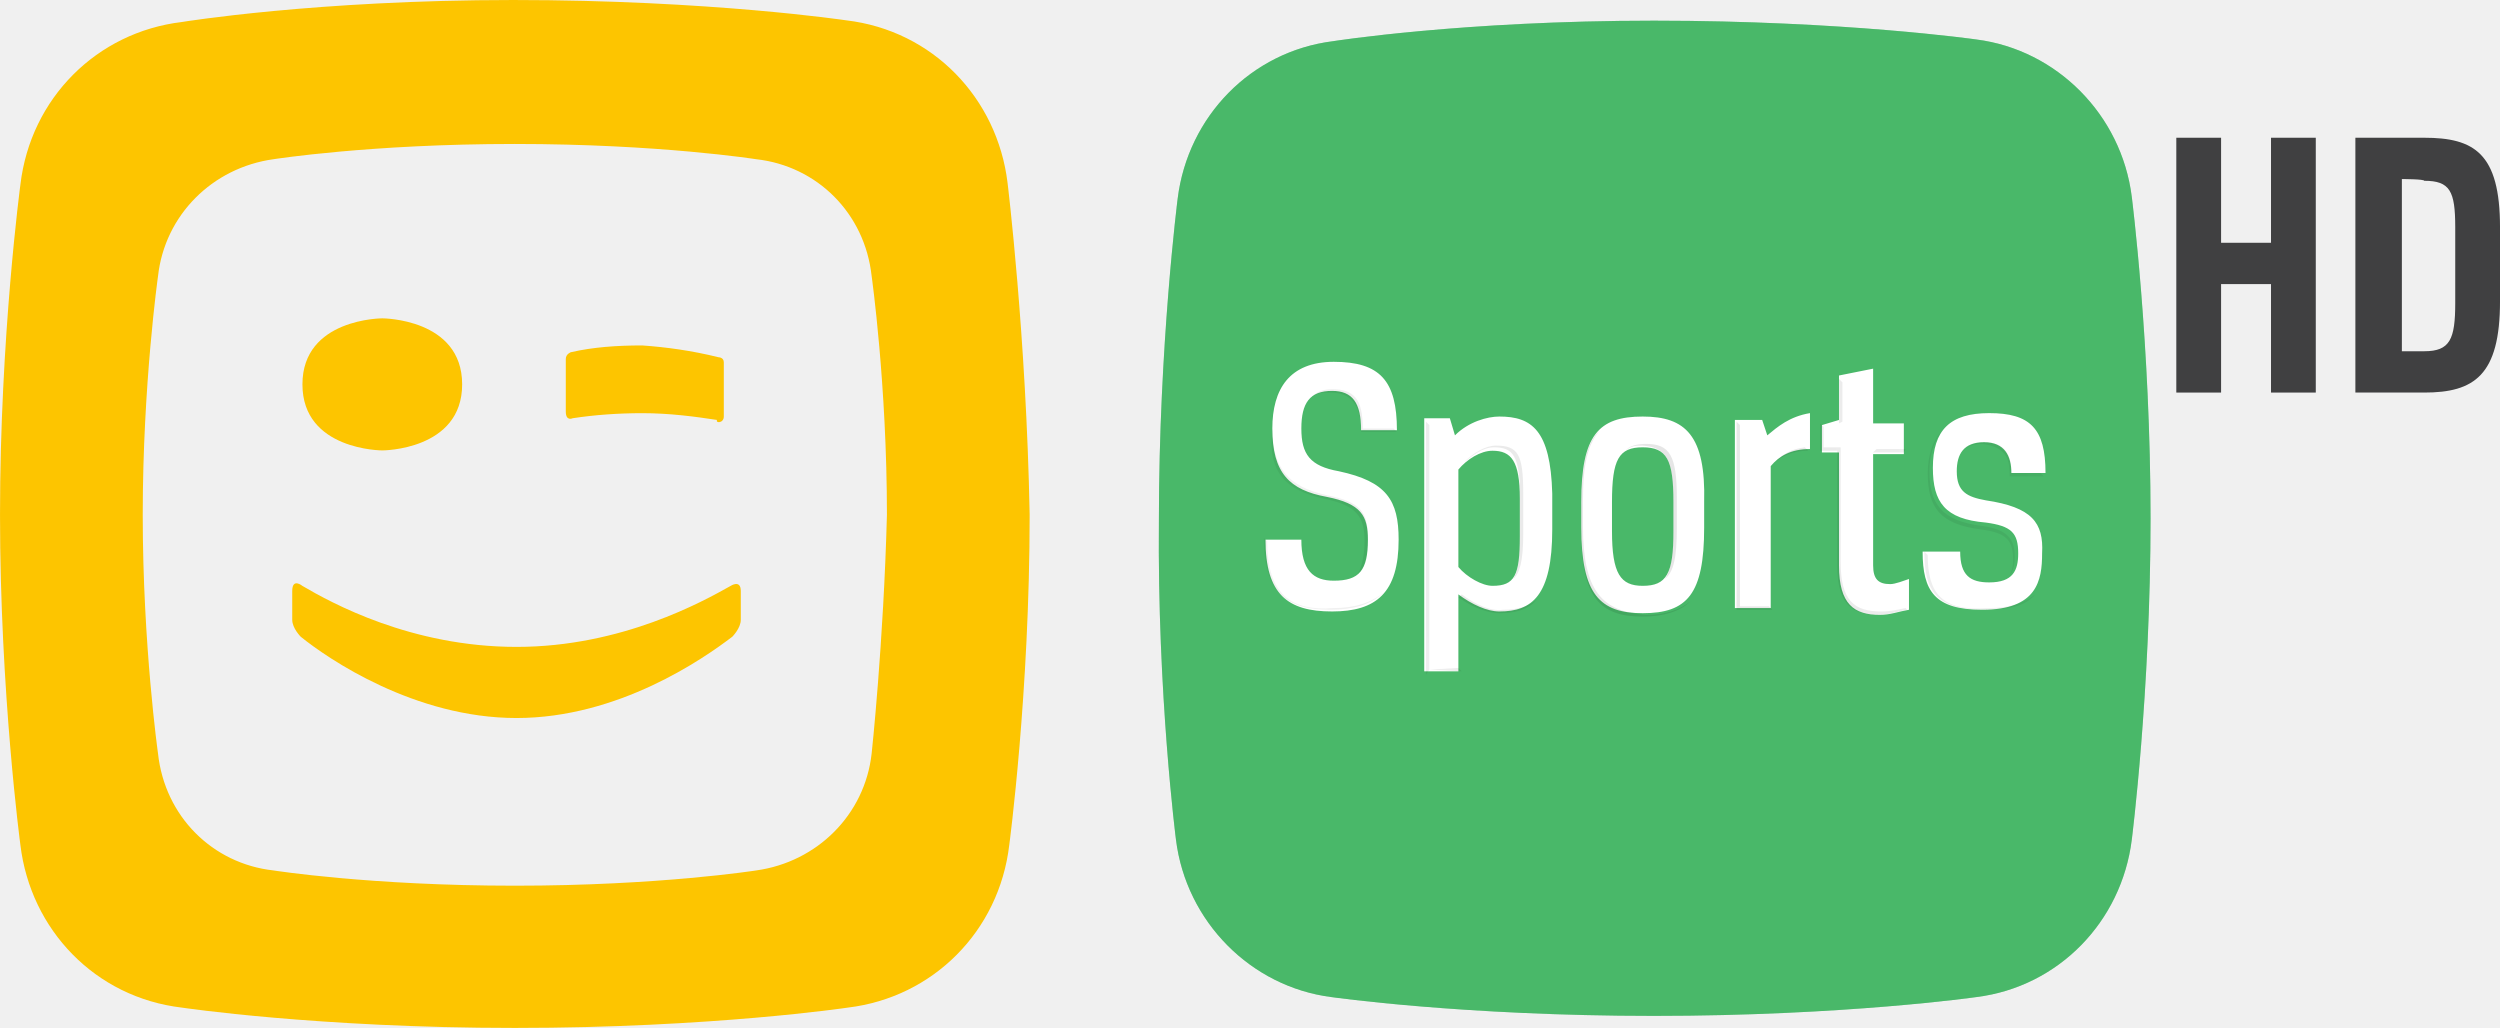
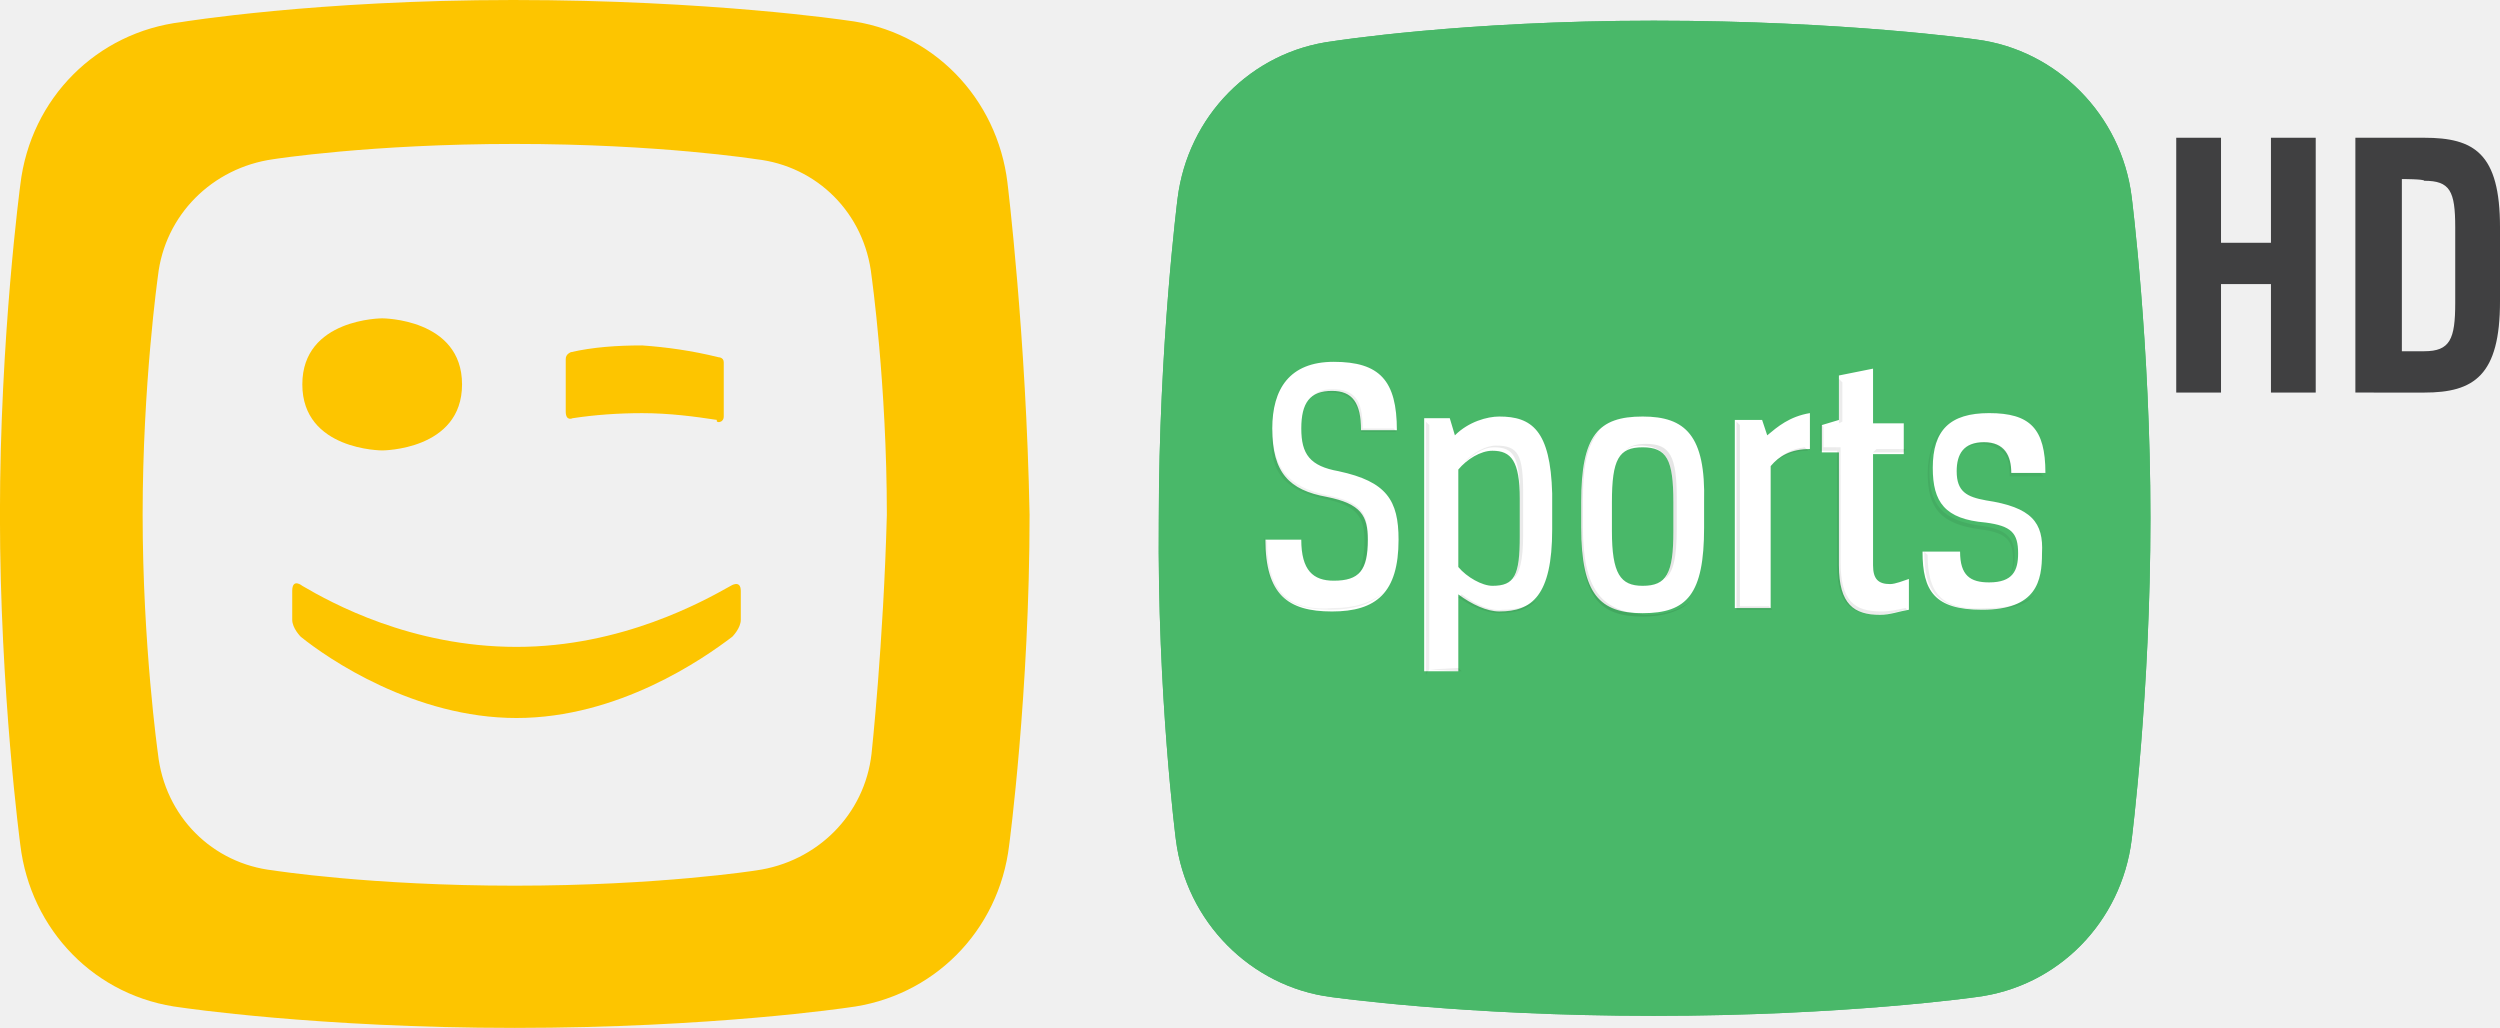
- <svg xmlns="http://www.w3.org/2000/svg" width="600.41" height="246.87" enable-background="new 0.413 343.238 522.681 251.003" version="1.1" viewBox=".413 343.24 600.41 246.87" xml:space="preserve">
-   <g transform="matrix(.9868 0 0 .98353 .005452 5.6531)">
-     <g fill="#fdc500">
-       <path d="m245.63 387.9c-2.481-20.676-18.194-37.216-39.284-39.697 0 0-33.081-4.962-81.049-4.962-47.967 0-80.635 5.375-80.635 5.375-20.676 2.481-36.803 18.608-39.284 39.698 0 0-4.962 37.216-4.962 80.635s4.962 80.636 4.962 80.636c2.481 20.675 18.195 37.216 39.284 39.697 0 0 33.081 4.962 81.049 4.962s81.049-4.962 81.049-4.962c20.676-2.481 36.803-18.608 39.283-39.697 0 0 4.963-37.217 4.963-80.636-0.827-43.832-5.376-81.049-5.376-81.049m-33.081 139.36c-1.654 14.887-13.232 26.465-28.119 28.532 0 0-23.57 3.722-58.719 3.722s-58.719-3.722-58.719-3.722c-14.887-1.654-26.465-13.232-28.119-28.532 0 0-3.722-26.465-3.722-58.306s3.722-58.306 3.722-58.306c1.654-14.887 13.232-26.465 28.119-28.532 0 0 23.57-3.722 58.719-3.722s58.719 3.722 58.719 3.722c14.887 1.654 26.465 13.232 28.119 28.532 0 0 3.722 26.465 3.722 58.306-0.827 31.427-3.722 58.306-3.722 58.306" />
-       <path d="m176.57 444.96v-13.233c0-1.241-1.241-1.241-1.241-1.241-6.616-1.653-12.818-2.48-18.607-2.895-6.203 0-11.992 0.414-17.368 1.654 0 0-1.24 0.414-1.24 1.654v12.818c0 2.481 1.654 1.654 1.654 1.654 5.375-0.827 11.165-1.24 16.954-1.24 6.616 0 12.818 0.827 18.194 1.654-0.414 0.828 1.654 0.828 1.654-0.825" />
-       <path d="m112.89 437.1c0-16.127-19.435-16.127-19.435-16.127s-19.436 0-19.436 16.127 19.436 16.127 19.436 16.127 19.435 0 19.435-16.127" />
-       <path d="m126.12 518.57c-24.811 0-45.899-14.474-52.516-19.849 0 0-2.068-2.068-2.068-4.136v-7.029c0-3.309 2.481-1.241 2.481-1.241 7.03 4.136 26.465 14.887 52.103 14.887s45.486-11.165 52.103-14.887c0 0 2.481-1.653 2.481 1.241v7.029c0 2.067-2.067 4.136-2.067 4.136-7.03 5.375-27.705 19.849-52.517 19.849" />
-     </g>
-   </g>
-   <g transform="matrix(.99129 0 0 .99313 -1.6413 .75242)">
-     <path d="m286.98 547.93c2.48 19.849 18.194 35.562 37.629 38.043 0 0 31.841 4.549 78.154 4.549s78.154-4.549 78.154-4.549c19.849-2.481 35.148-18.194 37.63-38.043 0 0 4.548-35.563 4.548-77.741s-4.548-77.74-4.548-77.74c-2.481-19.849-18.195-35.563-37.63-38.043 0 0-31.841-4.549-78.154-4.549s-77.74 4.962-77.74 4.962c-19.849 2.481-35.148 18.194-37.63 38.043 0 0-4.549 35.563-4.549 77.741-0.413 42.179 4.136 77.327 4.136 77.327z" fill="#49b869" />
-     <g opacity=".35">
-       <path d="m286.98 547.93c2.48 19.849 18.194 35.562 37.629 38.043 0 0 31.841 4.549 78.154 4.549s78.154-4.549 78.154-4.549c19.849-2.481 35.148-18.194 37.63-38.043 0 0 4.548-35.563 4.548-77.741s-4.548-77.74-4.548-77.74c-2.481-19.849-18.195-35.563-37.63-38.043 0 0-31.841-4.549-78.154-4.549s-77.74 4.962-77.74 4.962c-19.849 2.481-35.148 18.194-37.63 38.043 0 0-4.549 35.563-4.549 77.741-0.413 42.179 4.136 77.327 4.136 77.327z" fill="#49b869" />
-     </g>
-   </g>
-   <g transform="translate(0 -4.134)" />
-   <g transform="matrix(.99129 0 0 .99313 -1.8605 38.329)">
-     <path d="m400.28 407.75c-10.751 0-14.886 4.549-14.886 20.676v6.203c0 16.127 4.548 20.676 14.886 20.676 10.752 0 14.887-4.549 14.887-20.676v-6.203c0.413-16.127-4.55-20.676-14.887-20.676zm7.443 27.706c0 10.338-1.654 13.232-7.443 13.232-5.375 0-7.443-2.895-7.443-13.232v-7.03c0-10.338 1.654-13.232 7.443-13.232s7.443 2.895 7.443 13.232zm-81.049-14.474c-7.029-1.24-9.097-4.135-9.097-10.338 0-6.202 2.067-9.097 7.443-9.097 4.962 0 7.029 2.895 7.029 9.511h8.684c0-11.992-4.135-16.541-15.3-16.541-10.751 0-14.887 6.616-14.887 16.127 0 10.752 4.136 14.887 13.232 16.541 8.271 1.654 9.925 4.549 9.925 10.338 0 7.443-2.067 9.924-8.271 9.924-4.962 0-7.856-2.48-7.856-9.924h-8.684c0 13.232 5.375 17.367 16.127 17.367 10.751 0 16.127-4.549 16.127-17.367 2e-3 -9.51-2.893-14.059-14.472-16.541zm38.871-13.232c-2.896 0-7.443 1.24-10.752 4.549l-1.24-4.135h-6.203v61.2h8.271v-18.608c3.309 2.48 7.029 4.135 9.925 4.135 7.856 0 12.818-3.722 12.818-19.849v-8.684c-0.414-15.3-4.962-18.608-12.819-18.608zm4.962 28.946c0 9.511-1.241 11.992-6.616 11.992-2.481 0-6.203-2.068-8.271-4.549v-23.57c2.067-2.481 5.376-4.549 8.271-4.549 4.549 0 6.616 2.48 6.616 11.578zm59.959-24.397-1.24-3.722h-6.616v45.486h8.684v-34.321c2.067-2.481 4.962-4.136 9.511-4.136v-8.684c-4.963 0.828-7.858 3.309-10.339 5.377zm52.93 15.714c-4.548-0.827-7.029-2.067-7.029-7.03 0-4.135 1.654-7.029 6.616-7.029s6.616 3.308 6.616 7.443h8.271c0-10.752-3.722-14.474-13.646-14.474-9.511 0-13.646 4.136-13.646 13.232 0 8.271 2.895 12.406 12.818 13.232 6.203 0.827 7.857 2.481 7.857 7.443 0 4.136-1.241 7.03-7.03 7.03-4.549 0-7.029-1.654-7.029-7.443h-9.098c0 9.511 2.895 14.06 14.473 14.06 13.232 0 14.474-7.03 14.474-13.646 0.412-7.443-2.482-11.165-13.647-12.818zm-27.292 15.712v-26.878h7.443v-7.443h-7.443v-13.232l-8.27 1.654v10.751l-4.136 1.24v6.616h4.136v27.292c0 9.511 3.722 11.992 9.924 11.992 2.481 0 4.549-0.827 7.03-1.24v-7.443c-1.241 0.413-3.309 1.24-4.549 1.24-2.894 0-4.135-1.24-4.135-4.549z" fill="#fff" />
-     <linearGradient id="a" x1="373.34" x2="600.81" y1="1817.1" y2="1854.5" gradientTransform="matrix(.8336 0 0 -.8336 -2.5873 1956.1)" gradientUnits="userSpaceOnUse">
+ <svg xmlns="http://www.w3.org/2000/svg" width="158.86mm" height="65.317mm" version="1.1" viewBox="0 0 158.86 65.317">
+   <defs>
+     <linearGradient id="a" x1="373.34" x2="600.81" y1="1817.1" y2="1854.5" gradientTransform="matrix(.21864 0 0 -.21904 -265.16 464.07)" gradientUnits="userSpaceOnUse">
      <stop stop-color="#010202" stop-opacity=".05" offset="0" />
      <stop stop-color="#010202" stop-opacity=".1" offset=".5" />
      <stop stop-color="#010202" stop-opacity=".05" offset=".995" />
    </linearGradient>
-     <path d="m448.66 399.48-0.827-0.827v10.752l0.827-0.414zm-17.781 11.993v0zm-60.373 15.299v9.925c0 5.376-0.414 8.684-1.654 10.338 1.654-1.24 2.481-4.549 2.481-10.751v-9.925c0-9.511-1.241-11.578-6.616-11.578-2.481 0-5.376 1.653-7.857 4.135 2.068-1.654 4.549-3.722 7.443-3.722 4.549 0 6.203 2.068 6.203 11.578zm37.216 1.655v7.03c0 6.202-0.827 9.924-2.067 11.578 2.067-1.654 2.895-4.962 2.895-12.405v-7.03c0-10.338-1.654-13.232-7.443-13.232-2.067 0-4.135 0.414-4.962 1.654 1.24-1.24 2.481-1.24 4.135-1.24 5.374 0.412 7.442 2.894 7.442 13.645zm74.432 6.616c6.203 0.827 7.856 2.481 7.856 7.443 0 1.654-0.413 3.309-1.24 4.135 1.24-1.24 1.654-2.895 1.654-4.962 0-4.135-1.654-6.616-7.857-7.443-9.924-1.24-12.818-5.375-12.818-13.232 0-4.135 1.24-7.856 3.308-9.924-2.48 2.067-3.722 6.202-3.722 10.338 0 8.269 2.896 12.405 12.819 13.645zm7.03-12.819h8.271l-0.827-0.827h-7.03c0-4.136-1.24-7.443-6.616-7.443-2.067 0-3.722 0.827-4.549 1.653 1.24-0.826 2.067-1.24 4.136-1.24 6.202 0.827 6.615 4.135 6.615 7.857zm-25.224-6.617h-7.03l-0.827 0.827h7.443zm-141.01 11.992c8.271 1.654 9.925 4.549 9.925 10.338 0 3.722-0.827 6.616-1.654 7.857 1.654-1.241 2.481-4.136 2.481-8.685 0-6.202-1.654-8.684-9.925-10.338-9.511-2.067-13.232-6.616-13.232-16.54 0-4.963 1.241-9.925 4.136-12.405-2.895 2.895-4.136 7.442-4.136 12.818-1.24 10.753 3.309 14.888 12.405 16.955zm25.639 41.352v-59.133l-0.827-0.827v61.2l0.827-1.24 7.856 0.414-0.827-0.827zm37.216-34.735v-6.202c0-9.098 1.24-13.646 4.135-16.954-3.308 2.895-4.548 8.684-4.548 18.194v6.203c0 16.127 4.548 20.676 14.886 20.676 4.963 0 9.098-1.241 11.579-3.722-2.481 2.067-6.203 3.308-10.752 3.308-10.751-0.828-15.3-5.789-15.3-21.503zm-53.343-23.571c0-7.029-2.068-9.511-7.443-9.511-2.481 0-4.136 0.827-4.963 2.067 1.241-1.24 2.481-1.24 4.549-1.24 4.962 0 7.443 2.895 7.443 9.511h8.684l-0.827-0.827zm23.983 40.112-0.827 0.827 0.827 0.413c2.895 2.067 6.616 3.309 9.098 3.309 3.721 0 7.029-0.827 9.097-3.309-2.067 1.654-4.549 2.481-8.271 2.481-2.894 0.413-6.616-1.241-9.924-3.721zm-47.14-12.82-0.827-0.827c0 13.232 5.376 17.368 16.127 17.368 5.376 0 9.925-1.241 12.819-4.136-2.895 2.481-7.03 3.722-11.992 3.722-10.338 0.827-16.127-3.307-16.127-16.127zm148.86 16.954c-6.616 0-9.925-2.48-9.925-11.992v-27.705h-4.135v-4.962l-0.827-0.827v6.616h4.135v27.705c0 9.511 3.722 11.992 9.925 11.992 2.48 0 4.549-0.827 7.029-1.24l-0.413-0.414c-2.067 0.414-3.722 0.827-5.789 0.827zm-34.322-1.24v-43.833l-0.827-0.827v45.487h8.685l-0.827-0.827zm45.486-12.405-0.826-0.827c0 9.511 2.895 14.06 14.473 14.06 7.029 0 10.338-1.241 12.405-3.722-2.067 1.654-5.376 3.308-11.578 3.308-11.165 0.826-14.474-3.722-14.474-12.819zm-37.216-22.33c2.067-1.654 4.549-2.895 8.271-2.895l-0.827-0.827c-3.309 0.413-5.376 1.655-7.444 3.722z" fill="url(#a)" />
+   </defs>
+   <g transform="translate(263.88 -30.752)">
+     <path d="m-199.86 42.373c-0.648-5.38-4.75-9.685-10.257-10.33 0 0-8.637-1.291-21.161-1.291-12.524 0-21.053 1.399-21.053 1.399-5.398 0.646-9.609 4.842-10.257 10.33 0 0-1.296 9.685-1.296 20.983s1.296 20.984 1.296 20.984c0.648 5.38 4.75 9.685 10.257 10.33 0 0 8.637 1.291 21.161 1.291 12.524 0 21.161-1.291 21.161-1.291 5.398-0.646 9.609-4.842 10.256-10.33 0 0 1.296-9.685 1.296-20.984-0.216-11.406-1.404-21.091-1.404-21.091m-8.637 36.265c-0.432 3.874-3.455 6.887-7.342 7.425 0 0-6.154 0.969-15.331 0.969s-15.331-0.969-15.331-0.969c-3.887-0.43-6.91-3.443-7.342-7.425 0 0-0.972-6.887-0.972-15.173 0-8.286 0.972-15.173 0.972-15.173 0.432-3.874 3.455-6.887 7.342-7.425 0 0 6.154-0.969 15.331-0.969s15.331 0.969 15.331 0.969c3.887 0.43 6.91 3.443 7.342 7.425 0 0 0.972 6.887 0.972 15.173-0.216 8.178-0.972 15.173-0.972 15.173" fill="#fdc500" stroke-width=".261" />
+     <path d="m-217.89 57.222v-3.444c0-0.323-0.324-0.323-0.324-0.323-1.727-0.43-3.347-0.645-4.858-0.753-1.62 0-3.131 0.108-4.535 0.43 0 0-0.324 0.108-0.324 0.43v3.336c0 0.646 0.432 0.43 0.432 0.43 1.403-0.215 2.915-0.323 4.426-0.323 1.727 0 3.347 0.215 4.75 0.43-0.108 0.215 0.432 0.215 0.432-0.215" fill="#fdc500" stroke-width=".261" />
+     <path d="m-234.52 55.177c0-4.197-5.074-4.197-5.074-4.197s-5.075 0-5.075 4.197 5.075 4.197 5.075 4.197 5.074 0 5.074-4.197" fill="#fdc500" stroke-width=".261" />
+     <path d="m-231.06 76.377c-6.478 0-11.984-3.767-13.711-5.165 0 0-0.54-0.538-0.54-1.076v-1.829c0-0.861 0.648-0.323 0.648-0.323 1.835 1.076 6.91 3.874 13.604 3.874 6.694 0 11.876-2.905 13.604-3.874 0 0 0.648-0.43 0.648 0.323v1.829c0 0.538-0.54 1.076-0.54 1.076-1.835 1.399-7.234 5.165-13.712 5.165" fill="#fdc500" stroke-width=".261" />
+     <path d="m-189.16 84.112c0.65 5.216 4.772 9.345 9.869 9.996 0 0 8.351 1.195 20.498 1.195s20.498-1.195 20.498-1.195c5.206-0.652 9.219-4.781 9.87-9.996 0 0 1.193-9.345 1.193-20.428 0-11.083-1.193-20.427-1.193-20.427-0.651-5.216-4.772-9.345-9.87-9.996 0 0-8.351-1.195-20.498-1.195s-20.39 1.304-20.39 1.304c-5.206 0.652-9.219 4.781-9.87 9.996 0 0-1.193 9.345-1.193 20.428-0.108 11.083 1.085 20.319 1.085 20.319z" fill="#49b869" stroke-width=".263" />
+     <path d="m-189.16 84.112c0.65 5.216 4.772 9.345 9.869 9.996 0 0 8.351 1.195 20.498 1.195s20.498-1.195 20.498-1.195c5.206-0.652 9.219-4.781 9.87-9.996 0 0 1.193-9.345 1.193-20.428 0-11.083-1.193-20.427-1.193-20.427-0.651-5.216-4.772-9.345-9.87-9.996 0 0-8.351-1.195-20.498-1.195s-20.39 1.304-20.39 1.304c-5.206 0.652-9.219 4.781-9.87 9.996 0 0-1.193 9.345-1.193 20.428-0.108 11.083 1.085 20.319 1.085 20.319z" fill="#49b869" stroke-width=".263" />
+     <path d="m-159.5 57.22c-2.82 0-3.904 1.195-3.904 5.433v1.63c0 4.238 1.193 5.433 3.904 5.433 2.82 0 3.905-1.195 3.905-5.433v-1.63c0.108-4.238-1.193-5.433-3.905-5.433zm1.952 7.28c0 2.716-0.434 3.477-1.952 3.477-1.41 0-1.952-0.761-1.952-3.477v-1.847c0-2.716 0.434-3.477 1.952-3.477s1.952 0.761 1.952 3.477zm-21.257-3.803c-1.844-0.326-2.386-1.087-2.386-2.716 0-1.63 0.542-2.39 1.952-2.39 1.301 0 1.844 0.761 1.844 2.499h2.278c0-3.151-1.085-4.346-4.013-4.346-2.82 0-3.905 1.738-3.905 4.238 0 2.825 1.085 3.912 3.47 4.346 2.169 0.435 2.603 1.195 2.603 2.716 0 1.956-0.542 2.608-2.169 2.608-1.301 0-2.061-0.652-2.061-2.608h-2.278c0 3.477 1.41 4.564 4.23 4.564 2.82 0 4.23-1.195 4.23-4.564 5.2e-4 -2.499-0.759-3.694-3.796-4.346zm10.195-3.477c-0.76 0-1.952 0.326-2.82 1.195l-0.325-1.087h-1.627v16.081h2.169v-4.889c0.868 0.652 1.844 1.087 2.603 1.087 2.061 0 3.362-0.978 3.362-5.216v-2.282c-0.109-4.02-1.301-4.889-3.362-4.889zm1.301 7.606c0 2.499-0.325 3.151-1.735 3.151-0.651 0-1.627-0.543-2.169-1.195v-6.193c0.542-0.652 1.41-1.195 2.169-1.195 1.193 0 1.735 0.652 1.735 3.042zm15.726-6.411-0.325-0.978h-1.735v11.952h2.278v-9.018c0.542-0.652 1.301-1.087 2.494-1.087v-2.282c-1.302 0.218-2.061 0.869-2.712 1.413zm13.882 4.129c-1.193-0.217-1.844-0.543-1.844-1.847 0-1.087 0.434-1.847 1.735-1.847 1.301 0 1.735 0.869 1.735 1.956h2.169c0-2.825-0.976-3.803-3.579-3.803-2.494 0-3.579 1.087-3.579 3.477 0 2.173 0.759 3.26 3.362 3.477 1.627 0.217 2.061 0.652 2.061 1.956 0 1.087-0.325 1.847-1.844 1.847-1.193 0-1.844-0.435-1.844-1.956h-2.386c0 2.499 0.759 3.695 3.796 3.695 3.47 0 3.796-1.847 3.796-3.586 0.108-1.956-0.651-2.934-3.579-3.368zm-7.158 4.129v-7.063h1.952v-1.956h-1.952v-3.477l-2.169 0.435v2.825l-1.085 0.326v1.738h1.085v7.171c0 2.499 0.976 3.151 2.603 3.151 0.651 0 1.193-0.217 1.844-0.326v-1.956c-0.325 0.109-0.868 0.326-1.193 0.326-0.759 0-1.085-0.326-1.085-1.195z" fill="#fff" stroke-width=".263" />
+     <path d="m-146.81 55.047-0.217-0.217v2.825l0.217-0.109zm-4.664 3.151zm-15.835 4.02v2.608c0 1.413-0.109 2.282-0.434 2.716 0.434-0.326 0.651-1.195 0.651-2.825v-2.608c0-2.499-0.325-3.042-1.735-3.042-0.651 0-1.41 0.434-2.061 1.087 0.542-0.435 1.193-0.978 1.952-0.978 1.193 0 1.627 0.543 1.627 3.042zm9.761 0.435v1.847c0 1.63-0.217 2.608-0.542 3.042 0.542-0.435 0.759-1.304 0.759-3.26v-1.847c0-2.716-0.434-3.477-1.952-3.477-0.542 0-1.085 0.109-1.301 0.435 0.325-0.326 0.651-0.326 1.085-0.326 1.409 0.108 1.952 0.76 1.952 3.585zm19.522 1.738c1.627 0.217 2.061 0.652 2.061 1.956 0 0.435-0.108 0.869-0.325 1.087 0.325-0.326 0.434-0.761 0.434-1.304 0-1.087-0.434-1.738-2.061-1.956-2.603-0.326-3.362-1.412-3.362-3.477 0-1.087 0.325-2.064 0.868-2.608-0.65 0.543-0.976 1.63-0.976 2.716 0 2.173 0.76 3.26 3.362 3.585zm1.844-3.368h2.169l-0.217-0.217h-1.844c0-1.087-0.325-1.956-1.735-1.956-0.542 0-0.976 0.217-1.193 0.434 0.325-0.217 0.542-0.326 1.085-0.326 1.627 0.217 1.735 1.087 1.735 2.065zm-6.616-1.739h-1.844l-0.217 0.217h1.952zm-36.984 3.151c2.169 0.435 2.603 1.195 2.603 2.716 0 0.978-0.217 1.738-0.434 2.065 0.434-0.326 0.651-1.087 0.651-2.282 0-1.63-0.434-2.282-2.603-2.716-2.494-0.543-3.47-1.738-3.47-4.346 0-1.304 0.325-2.608 1.085-3.26-0.759 0.761-1.085 1.956-1.085 3.368-0.325 2.825 0.868 3.912 3.254 4.455zm6.725 10.866v-15.538l-0.217-0.217v16.081l0.217-0.326 2.061 0.109-0.217-0.217zm9.761-9.127v-1.63c0-2.391 0.325-3.586 1.085-4.455-0.868 0.761-1.193 2.282-1.193 4.781v1.63c0 4.238 1.193 5.433 3.904 5.433 1.302 0 2.386-0.326 3.037-0.978-0.651 0.543-1.627 0.869-2.82 0.869-2.82-0.218-4.013-1.521-4.013-5.65zm-13.991-6.194c0-1.847-0.542-2.499-1.952-2.499-0.651 0-1.085 0.217-1.302 0.543 0.325-0.326 0.651-0.326 1.193-0.326 1.301 0 1.952 0.761 1.952 2.499h2.278l-0.217-0.217zm6.29 10.54-0.217 0.217 0.217 0.109c0.759 0.543 1.735 0.869 2.386 0.869 0.976 0 1.844-0.217 2.386-0.869-0.542 0.435-1.193 0.652-2.169 0.652-0.759 0.109-1.735-0.326-2.603-0.978zm-12.364-3.369-0.217-0.217c0 3.477 1.41 4.564 4.23 4.564 1.41 0 2.603-0.326 3.362-1.087-0.759 0.652-1.844 0.978-3.145 0.978-2.711 0.217-4.23-0.869-4.23-4.238zm39.043 4.455c-1.735 0-2.603-0.652-2.603-3.151v-7.28h-1.085v-1.304l-0.217-0.217v1.738h1.085v7.28c0 2.499 0.976 3.151 2.603 3.151 0.65 0 1.193-0.217 1.844-0.326l-0.108-0.109c-0.542 0.109-0.976 0.217-1.518 0.217zm-9.002-0.326v-11.518l-0.217-0.217v11.952h2.278l-0.217-0.217zm11.93-3.26-0.217-0.217c0 2.499 0.759 3.695 3.796 3.695 1.844 0 2.711-0.326 3.254-0.978-0.542 0.435-1.41 0.869-3.037 0.869-2.928 0.217-3.796-0.978-3.796-3.368zm-9.761-5.868c0.542-0.435 1.193-0.761 2.169-0.761l-0.217-0.217c-0.868 0.109-1.41 0.435-1.952 0.978z" fill="url(#a)" stroke-width=".263" />
+     <path d="m-116.73 55.697h-2.845v-6.893h-3.173v6.893h-2.845v-16.192h2.845v6.674h3.173v-6.674h2.845z" fill="#404041" stroke-width=".265" />
+     <path d="m-114.21 55.697v-16.192h4.376c3.173 0 4.814 0.985 4.814 5.689v4.705c0 4.705-1.641 5.799-4.814 5.799zm2.954-13.567v10.941h1.422c1.641 0 1.969-0.766 1.969-3.064v-4.814c0-2.298-0.328-2.954-1.969-2.954 0-0.11-1.422-0.11-1.422-0.11z" fill="#404041" stroke-width=".265" />
  </g>
-   <text x="310.375" y="710.141" fill="#000000" font-family="'Brandon Grotesque'" font-size="69.864px" letter-spacing="0px" word-spacing="0px" style="font-feature-settings:normal;font-variant-caps:normal;font-variant-ligatures:normal;font-variant-numeric:normal;line-height:1.25" xml:space="preserve">
-     <tspan x="310.375" y="767.779" />
-   </text>
-   <path d="m556.58 437.52h-10.752v-26.051h-11.991v26.051h-10.752v-61.2h10.752v25.225h11.991v-25.225h10.752z" fill="#404041" />
-   <path d="m566.09 437.52v-61.2h16.54c11.992 0 18.195 3.722 18.195 21.503v17.781c0 17.781-6.203 21.916-18.195 21.916zm11.165-51.275v41.352h5.375c6.203 0 7.443-2.895 7.443-11.579v-18.194c0-8.684-1.24-11.165-7.443-11.165 0-0.414-5.375-0.414-5.375-0.414z" fill="#404041" />
</svg>
